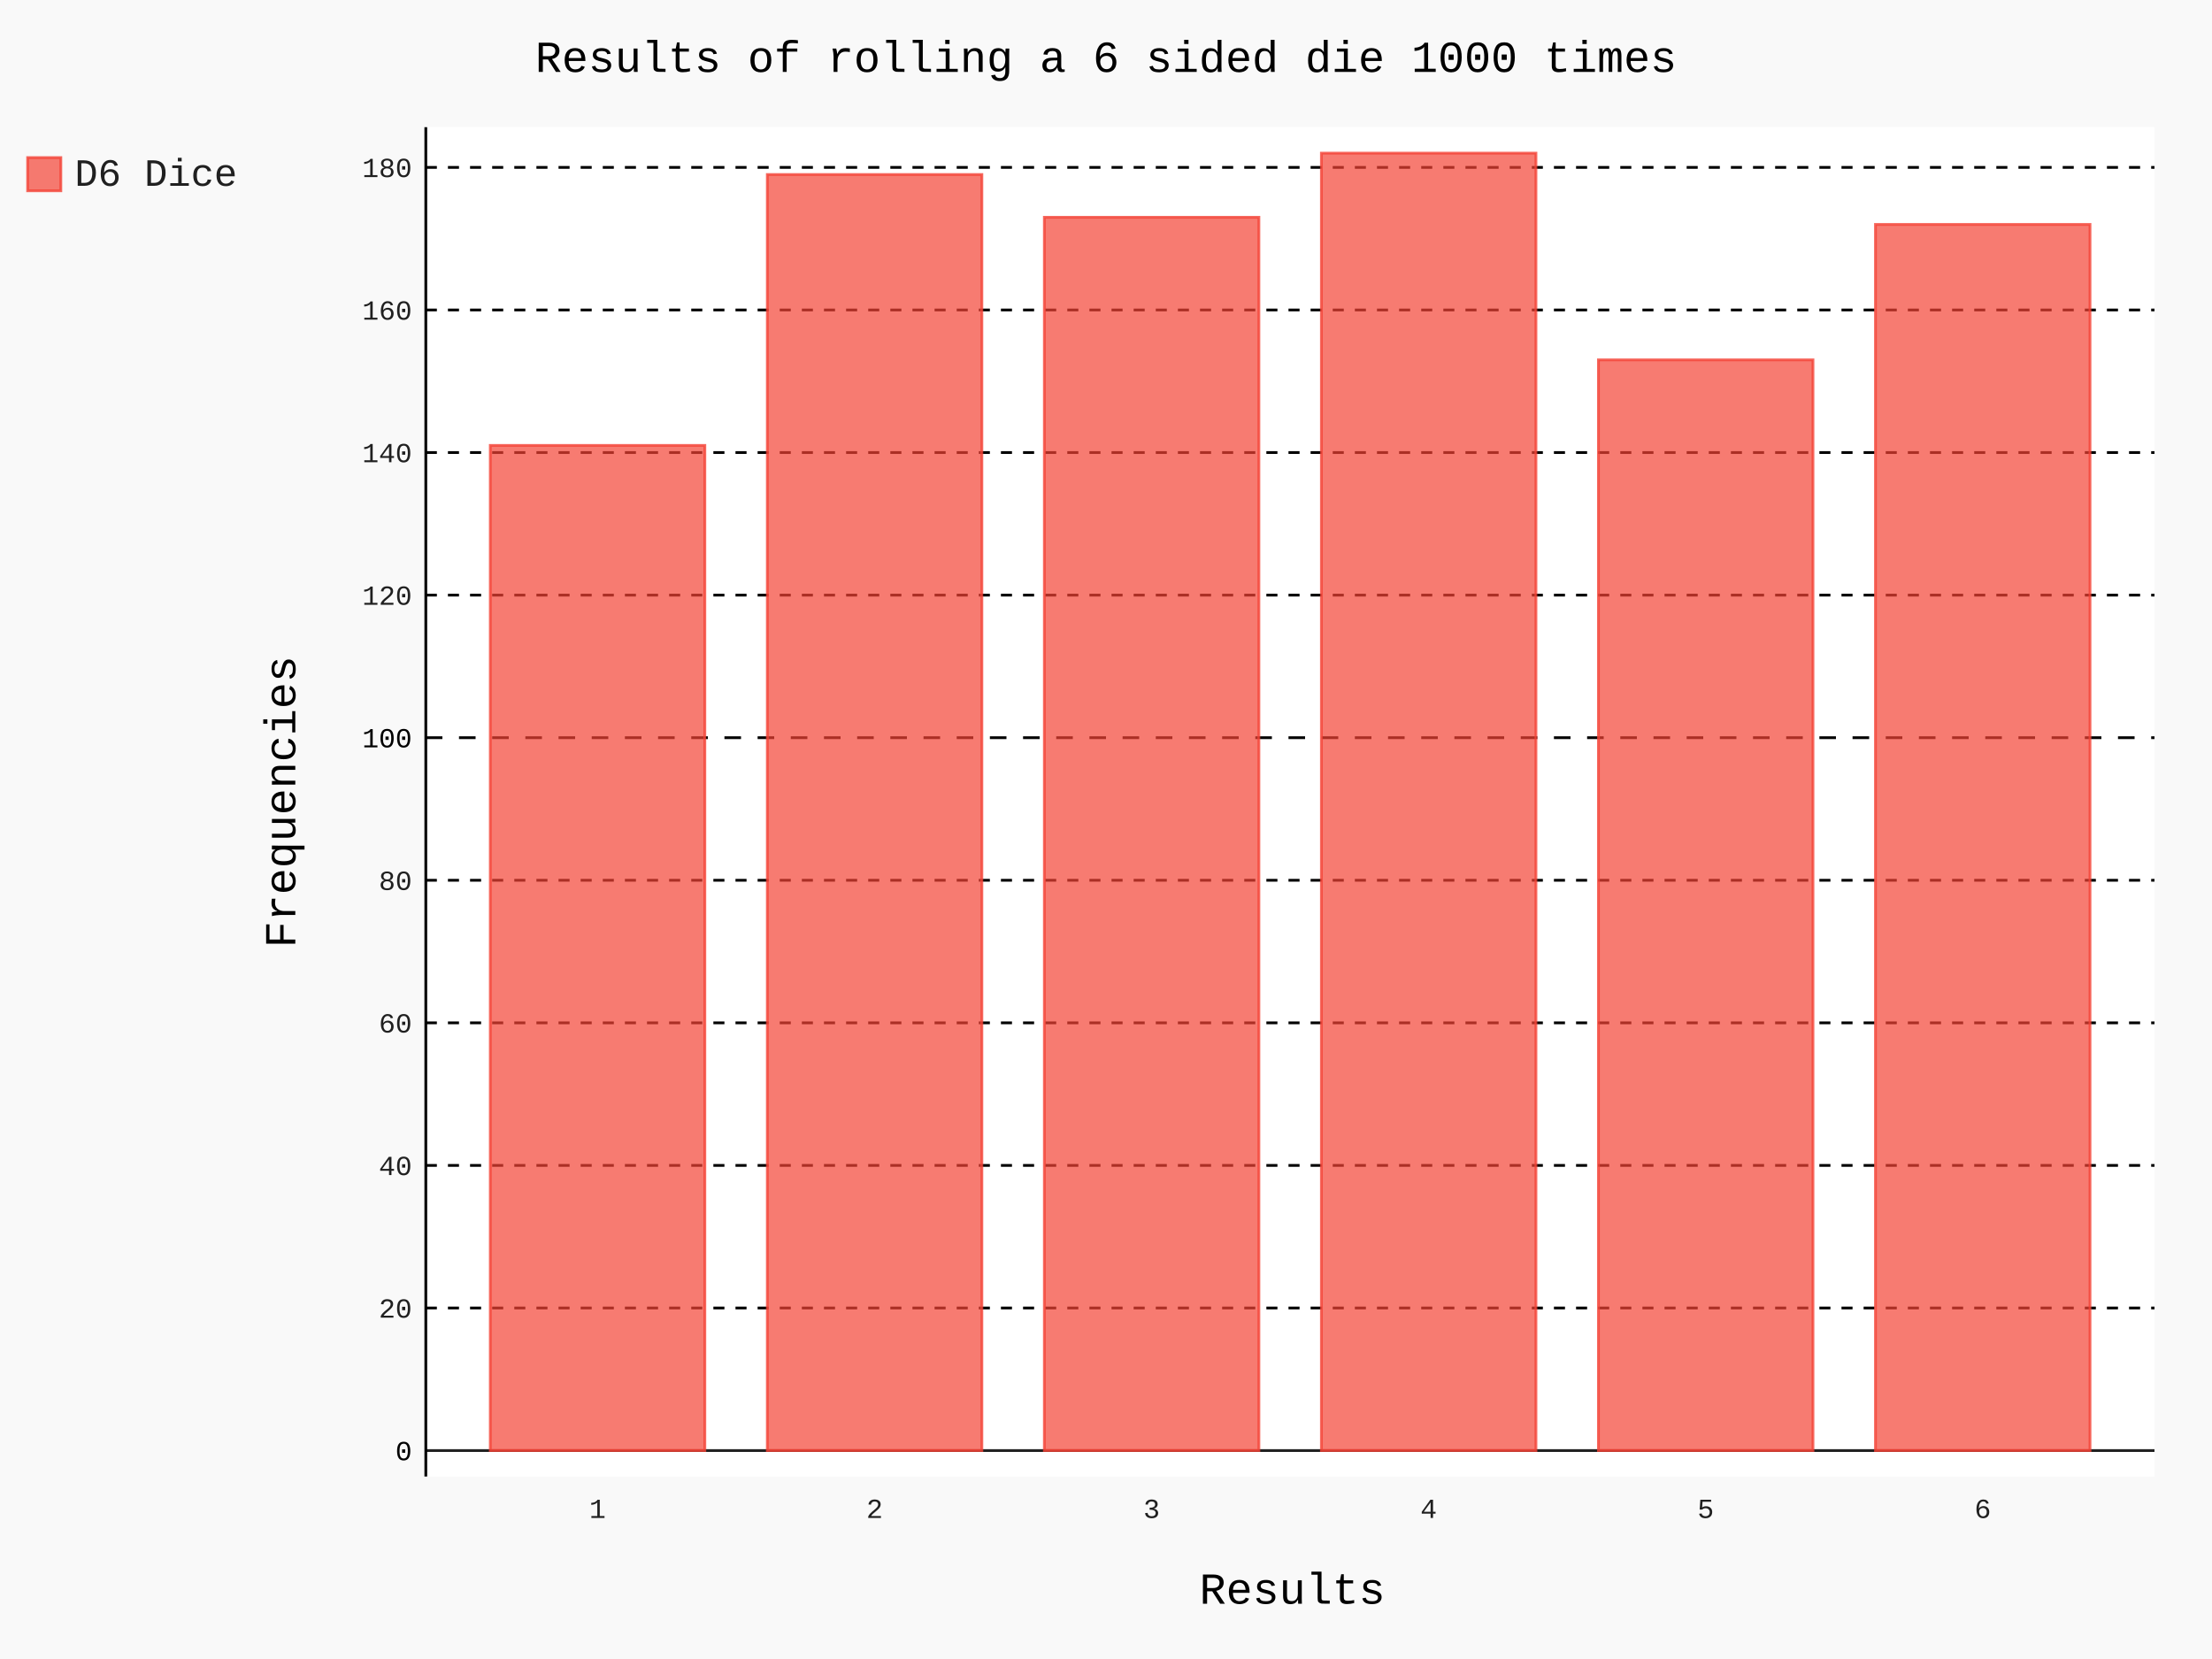
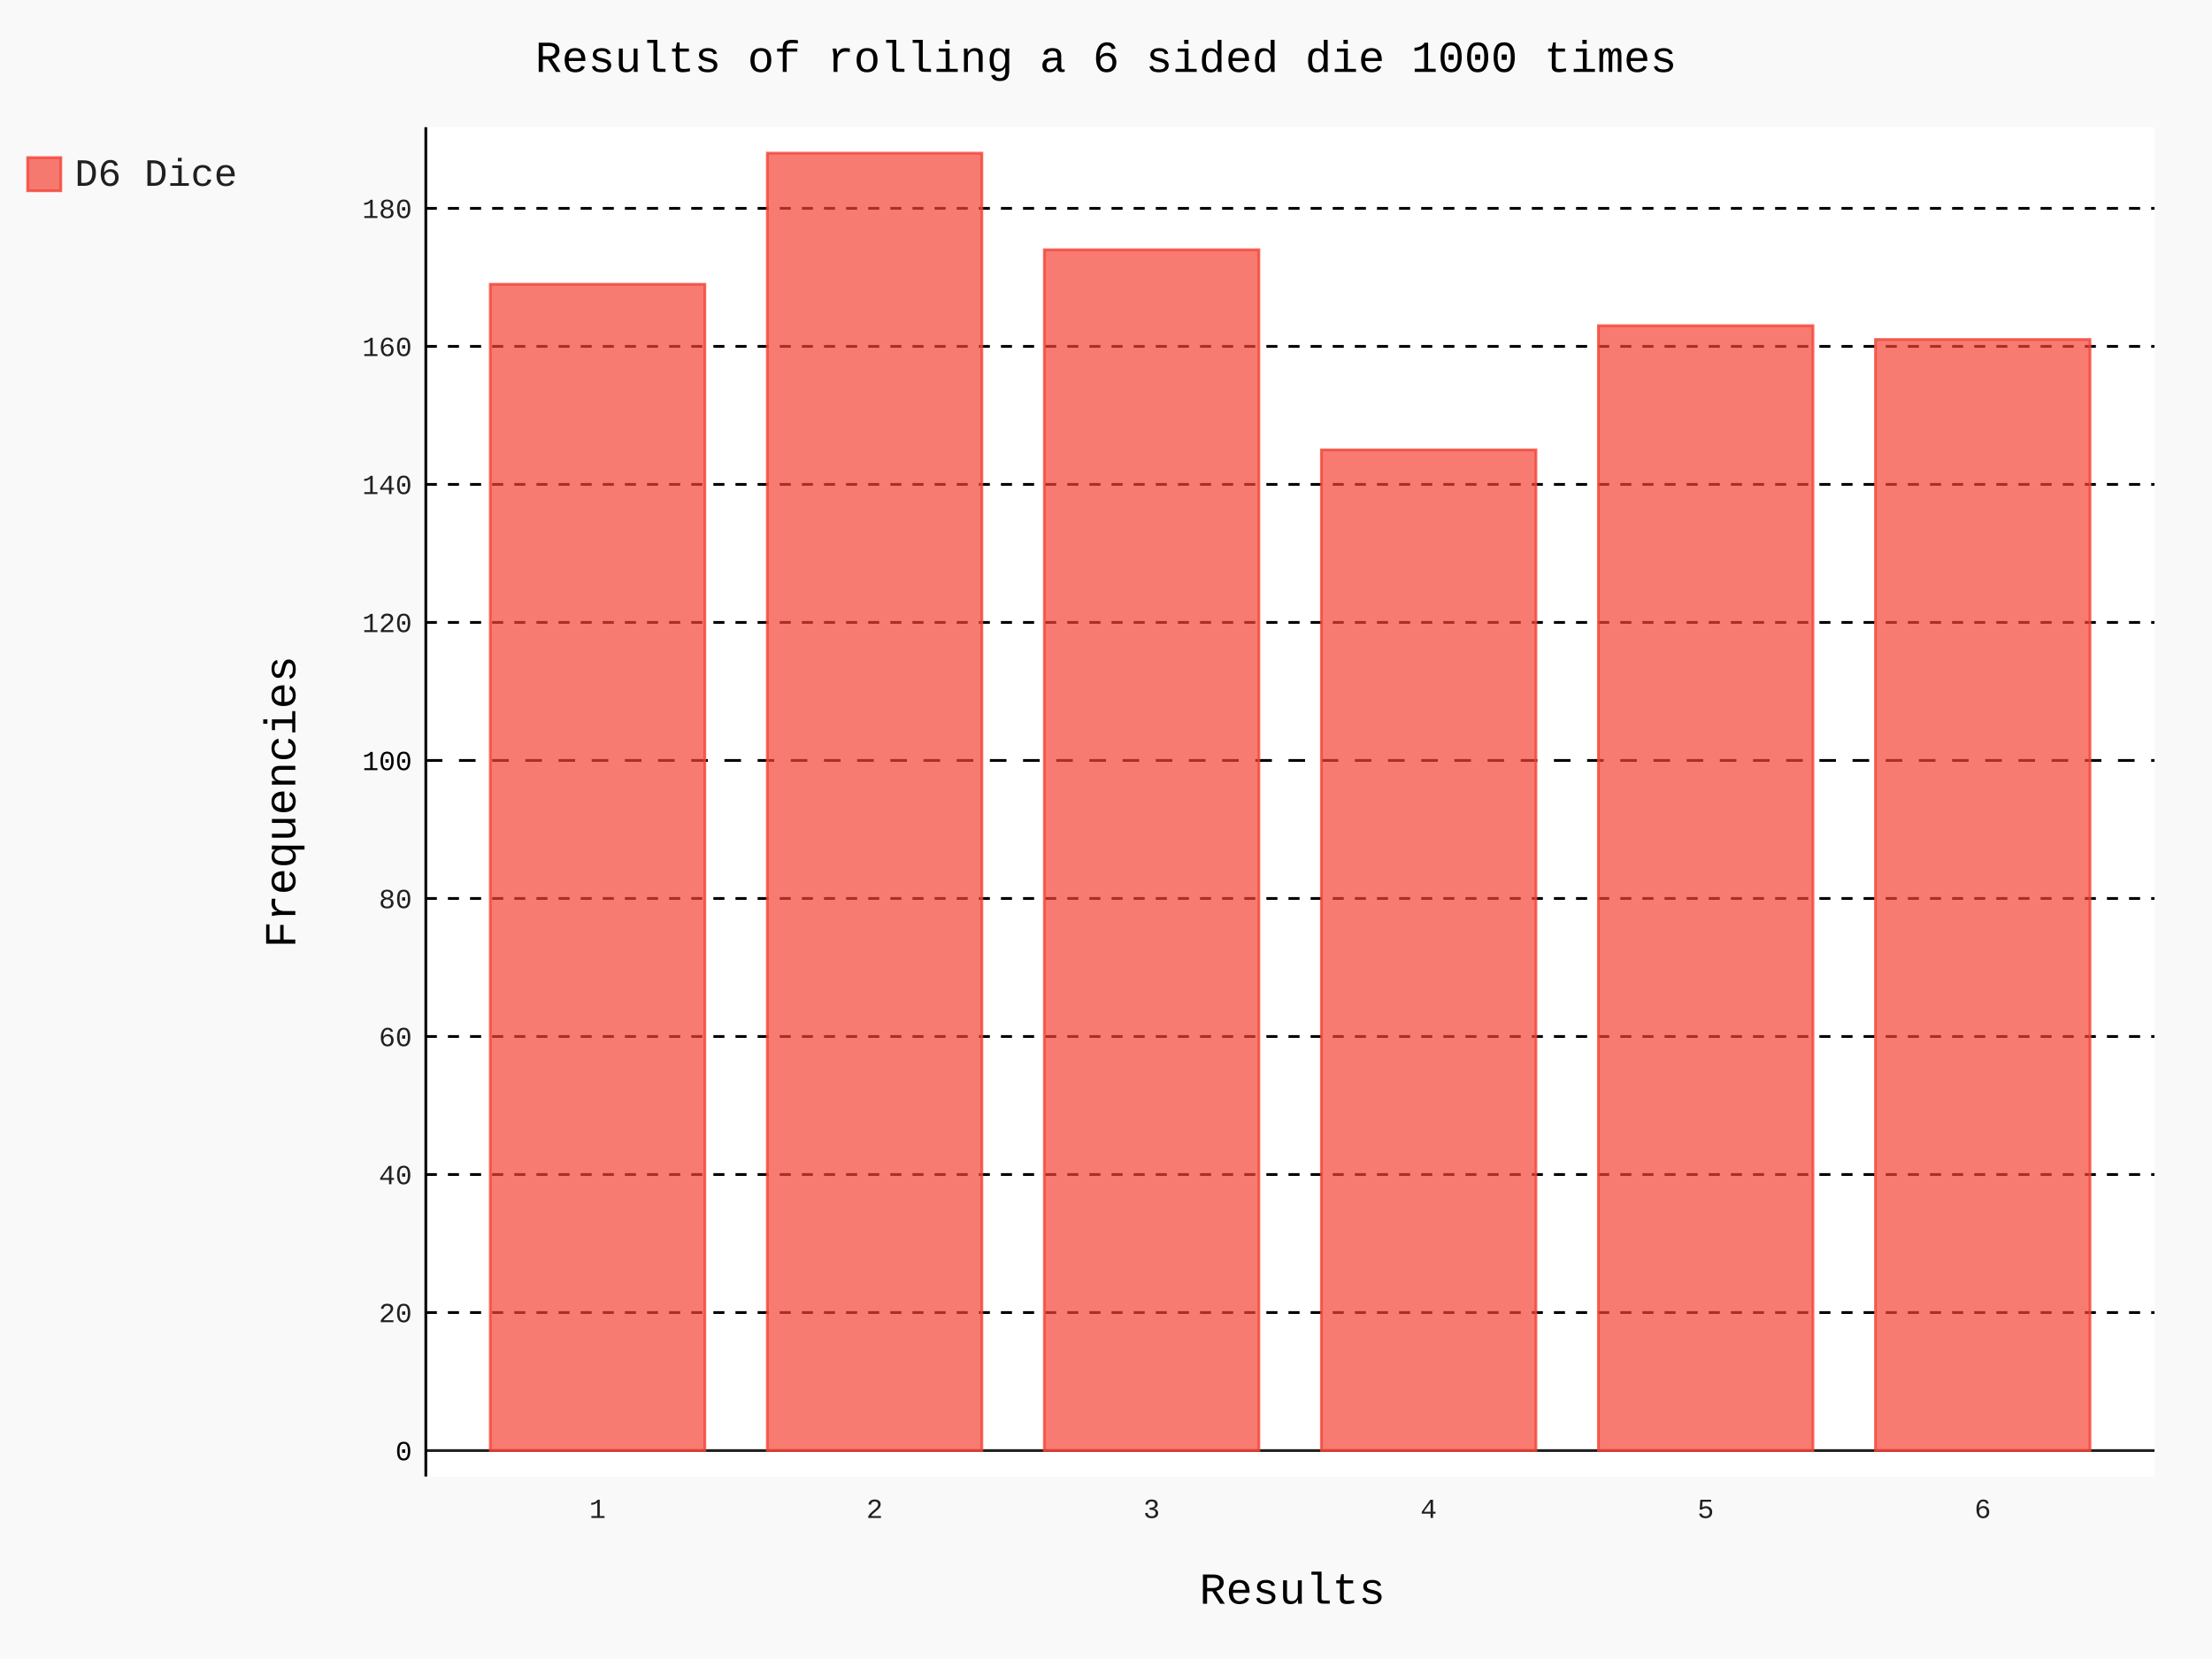
- <svg xmlns="http://www.w3.org/2000/svg" id="chart-04e686a5-2fc9-4f44-aee0-51419f0a6702" class="pygal-chart" viewBox="0 0 800 600">
+ <svg xmlns="http://www.w3.org/2000/svg" id="chart-a74de6fb-218d-4949-a597-86663a3f52ae" class="pygal-chart" viewBox="0 0 800 600">
  <defs>
-     <style type="text/css">#chart-04e686a5-2fc9-4f44-aee0-51419f0a6702{-webkit-user-select:none;-webkit-font-smoothing:antialiased;font-family:Consolas,"Liberation Mono",Menlo,Courier,monospace}#chart-04e686a5-2fc9-4f44-aee0-51419f0a6702 .title{font-family:Consolas,"Liberation Mono",Menlo,Courier,monospace;font-size:16px}#chart-04e686a5-2fc9-4f44-aee0-51419f0a6702 .legends .legend text{font-family:Consolas,"Liberation Mono",Menlo,Courier,monospace;font-size:14px}#chart-04e686a5-2fc9-4f44-aee0-51419f0a6702 .axis text{font-family:Consolas,"Liberation Mono",Menlo,Courier,monospace;font-size:10px}#chart-04e686a5-2fc9-4f44-aee0-51419f0a6702 .axis text.major{font-family:Consolas,"Liberation Mono",Menlo,Courier,monospace;font-size:10px}#chart-04e686a5-2fc9-4f44-aee0-51419f0a6702 .text-overlay text.value{font-family:Consolas,"Liberation Mono",Menlo,Courier,monospace;font-size:16px}#chart-04e686a5-2fc9-4f44-aee0-51419f0a6702 .text-overlay text.label{font-family:Consolas,"Liberation Mono",Menlo,Courier,monospace;font-size:10px}#chart-04e686a5-2fc9-4f44-aee0-51419f0a6702 .tooltip{font-family:Consolas,"Liberation Mono",Menlo,Courier,monospace;font-size:14px}#chart-04e686a5-2fc9-4f44-aee0-51419f0a6702 text.no_data{font-family:Consolas,"Liberation Mono",Menlo,Courier,monospace;font-size:64px}
- #chart-04e686a5-2fc9-4f44-aee0-51419f0a6702{background-color:rgba(249,249,249,1)}#chart-04e686a5-2fc9-4f44-aee0-51419f0a6702 path,#chart-04e686a5-2fc9-4f44-aee0-51419f0a6702 line,#chart-04e686a5-2fc9-4f44-aee0-51419f0a6702 rect,#chart-04e686a5-2fc9-4f44-aee0-51419f0a6702 circle{-webkit-transition:150ms;-moz-transition:150ms;transition:150ms}#chart-04e686a5-2fc9-4f44-aee0-51419f0a6702 .graph &gt; .background{fill:rgba(249,249,249,1)}#chart-04e686a5-2fc9-4f44-aee0-51419f0a6702 .plot &gt; .background{fill:rgba(255,255,255,1)}#chart-04e686a5-2fc9-4f44-aee0-51419f0a6702 .graph{fill:rgba(0,0,0,.87)}#chart-04e686a5-2fc9-4f44-aee0-51419f0a6702 text.no_data{fill:rgba(0,0,0,1)}#chart-04e686a5-2fc9-4f44-aee0-51419f0a6702 .title{fill:rgba(0,0,0,1)}#chart-04e686a5-2fc9-4f44-aee0-51419f0a6702 .legends .legend text{fill:rgba(0,0,0,.87)}#chart-04e686a5-2fc9-4f44-aee0-51419f0a6702 .legends .legend:hover text{fill:rgba(0,0,0,1)}#chart-04e686a5-2fc9-4f44-aee0-51419f0a6702 .axis .line{stroke:rgba(0,0,0,1)}#chart-04e686a5-2fc9-4f44-aee0-51419f0a6702 .axis .guide.line{stroke:rgba(0,0,0,.54)}#chart-04e686a5-2fc9-4f44-aee0-51419f0a6702 .axis .major.line{stroke:rgba(0,0,0,.87)}#chart-04e686a5-2fc9-4f44-aee0-51419f0a6702 .axis text.major{fill:rgba(0,0,0,1)}#chart-04e686a5-2fc9-4f44-aee0-51419f0a6702 .axis.y .guides:hover .guide.line,#chart-04e686a5-2fc9-4f44-aee0-51419f0a6702 .line-graph .axis.x .guides:hover .guide.line,#chart-04e686a5-2fc9-4f44-aee0-51419f0a6702 .stackedline-graph .axis.x .guides:hover .guide.line,#chart-04e686a5-2fc9-4f44-aee0-51419f0a6702 .xy-graph .axis.x .guides:hover .guide.line{stroke:rgba(0,0,0,1)}#chart-04e686a5-2fc9-4f44-aee0-51419f0a6702 .axis .guides:hover text{fill:rgba(0,0,0,1)}#chart-04e686a5-2fc9-4f44-aee0-51419f0a6702 .reactive{fill-opacity:.7;stroke-opacity:.8;stroke-width:1}#chart-04e686a5-2fc9-4f44-aee0-51419f0a6702 .ci{stroke:rgba(0,0,0,.87)}#chart-04e686a5-2fc9-4f44-aee0-51419f0a6702 .reactive.active,#chart-04e686a5-2fc9-4f44-aee0-51419f0a6702 .active .reactive{fill-opacity:.8;stroke-opacity:.9;stroke-width:4}#chart-04e686a5-2fc9-4f44-aee0-51419f0a6702 .ci .reactive.active{stroke-width:1.5}#chart-04e686a5-2fc9-4f44-aee0-51419f0a6702 .series text{fill:rgba(0,0,0,1)}#chart-04e686a5-2fc9-4f44-aee0-51419f0a6702 .tooltip rect{fill:rgba(255,255,255,1);stroke:rgba(0,0,0,1);-webkit-transition:opacity 150ms;-moz-transition:opacity 150ms;transition:opacity 150ms}#chart-04e686a5-2fc9-4f44-aee0-51419f0a6702 .tooltip .label{fill:rgba(0,0,0,.87)}#chart-04e686a5-2fc9-4f44-aee0-51419f0a6702 .tooltip .label{fill:rgba(0,0,0,.87)}#chart-04e686a5-2fc9-4f44-aee0-51419f0a6702 .tooltip .legend{font-size:.8em;fill:rgba(0,0,0,.54)}#chart-04e686a5-2fc9-4f44-aee0-51419f0a6702 .tooltip .x_label{font-size:.6em;fill:rgba(0,0,0,1)}#chart-04e686a5-2fc9-4f44-aee0-51419f0a6702 .tooltip .xlink{font-size:.5em;text-decoration:underline}#chart-04e686a5-2fc9-4f44-aee0-51419f0a6702 .tooltip .value{font-size:1.5em}#chart-04e686a5-2fc9-4f44-aee0-51419f0a6702 .bound{font-size:.5em}#chart-04e686a5-2fc9-4f44-aee0-51419f0a6702 .max-value{font-size:.75em;fill:rgba(0,0,0,.54)}#chart-04e686a5-2fc9-4f44-aee0-51419f0a6702 .map-element{fill:rgba(255,255,255,1);stroke:rgba(0,0,0,.54) !important}#chart-04e686a5-2fc9-4f44-aee0-51419f0a6702 .map-element .reactive{fill-opacity:inherit;stroke-opacity:inherit}#chart-04e686a5-2fc9-4f44-aee0-51419f0a6702 .color-0,#chart-04e686a5-2fc9-4f44-aee0-51419f0a6702 .color-0 a:visited{stroke:#F44336;fill:#F44336}#chart-04e686a5-2fc9-4f44-aee0-51419f0a6702 .text-overlay .color-0 text{fill:black}
- #chart-04e686a5-2fc9-4f44-aee0-51419f0a6702 text.no_data{text-anchor:middle}#chart-04e686a5-2fc9-4f44-aee0-51419f0a6702 .guide.line{fill:none}#chart-04e686a5-2fc9-4f44-aee0-51419f0a6702 .centered{text-anchor:middle}#chart-04e686a5-2fc9-4f44-aee0-51419f0a6702 .title{text-anchor:middle}#chart-04e686a5-2fc9-4f44-aee0-51419f0a6702 .legends .legend text{fill-opacity:1}#chart-04e686a5-2fc9-4f44-aee0-51419f0a6702 .axis.x text{text-anchor:middle}#chart-04e686a5-2fc9-4f44-aee0-51419f0a6702 .axis.x:not(.web) text[transform]{text-anchor:start}#chart-04e686a5-2fc9-4f44-aee0-51419f0a6702 .axis.x:not(.web) text[transform].backwards{text-anchor:end}#chart-04e686a5-2fc9-4f44-aee0-51419f0a6702 .axis.y text{text-anchor:end}#chart-04e686a5-2fc9-4f44-aee0-51419f0a6702 .axis.y text[transform].backwards{text-anchor:start}#chart-04e686a5-2fc9-4f44-aee0-51419f0a6702 .axis.y2 text{text-anchor:start}#chart-04e686a5-2fc9-4f44-aee0-51419f0a6702 .axis.y2 text[transform].backwards{text-anchor:end}#chart-04e686a5-2fc9-4f44-aee0-51419f0a6702 .axis .guide.line{stroke-dasharray:4,4;stroke:black}#chart-04e686a5-2fc9-4f44-aee0-51419f0a6702 .axis .major.guide.line{stroke-dasharray:6,6;stroke:black}#chart-04e686a5-2fc9-4f44-aee0-51419f0a6702 .horizontal .axis.y .guide.line,#chart-04e686a5-2fc9-4f44-aee0-51419f0a6702 .horizontal .axis.y2 .guide.line,#chart-04e686a5-2fc9-4f44-aee0-51419f0a6702 .vertical .axis.x .guide.line{opacity:0}#chart-04e686a5-2fc9-4f44-aee0-51419f0a6702 .horizontal .axis.always_show .guide.line,#chart-04e686a5-2fc9-4f44-aee0-51419f0a6702 .vertical .axis.always_show .guide.line{opacity:1 !important}#chart-04e686a5-2fc9-4f44-aee0-51419f0a6702 .axis.y .guides:hover .guide.line,#chart-04e686a5-2fc9-4f44-aee0-51419f0a6702 .axis.y2 .guides:hover .guide.line,#chart-04e686a5-2fc9-4f44-aee0-51419f0a6702 .axis.x .guides:hover .guide.line{opacity:1}#chart-04e686a5-2fc9-4f44-aee0-51419f0a6702 .axis .guides:hover text{opacity:1}#chart-04e686a5-2fc9-4f44-aee0-51419f0a6702 .nofill{fill:none}#chart-04e686a5-2fc9-4f44-aee0-51419f0a6702 .subtle-fill{fill-opacity:.2}#chart-04e686a5-2fc9-4f44-aee0-51419f0a6702 .dot{stroke-width:1px;fill-opacity:1;stroke-opacity:1}#chart-04e686a5-2fc9-4f44-aee0-51419f0a6702 .dot.active{stroke-width:5px}#chart-04e686a5-2fc9-4f44-aee0-51419f0a6702 .dot.negative{fill:transparent}#chart-04e686a5-2fc9-4f44-aee0-51419f0a6702 text,#chart-04e686a5-2fc9-4f44-aee0-51419f0a6702 tspan{stroke:none !important}#chart-04e686a5-2fc9-4f44-aee0-51419f0a6702 .series text.active{opacity:1}#chart-04e686a5-2fc9-4f44-aee0-51419f0a6702 .tooltip rect{fill-opacity:.95;stroke-width:.5}#chart-04e686a5-2fc9-4f44-aee0-51419f0a6702 .tooltip text{fill-opacity:1}#chart-04e686a5-2fc9-4f44-aee0-51419f0a6702 .showable{visibility:hidden}#chart-04e686a5-2fc9-4f44-aee0-51419f0a6702 .showable.shown{visibility:visible}#chart-04e686a5-2fc9-4f44-aee0-51419f0a6702 .gauge-background{fill:rgba(229,229,229,1);stroke:none}#chart-04e686a5-2fc9-4f44-aee0-51419f0a6702 .bg-lines{stroke:rgba(249,249,249,1);stroke-width:2px}</style>
+     <style type="text/css">#chart-a74de6fb-218d-4949-a597-86663a3f52ae{-webkit-user-select:none;-webkit-font-smoothing:antialiased;font-family:Consolas,"Liberation Mono",Menlo,Courier,monospace}#chart-a74de6fb-218d-4949-a597-86663a3f52ae .title{font-family:Consolas,"Liberation Mono",Menlo,Courier,monospace;font-size:16px}#chart-a74de6fb-218d-4949-a597-86663a3f52ae .legends .legend text{font-family:Consolas,"Liberation Mono",Menlo,Courier,monospace;font-size:14px}#chart-a74de6fb-218d-4949-a597-86663a3f52ae .axis text{font-family:Consolas,"Liberation Mono",Menlo,Courier,monospace;font-size:10px}#chart-a74de6fb-218d-4949-a597-86663a3f52ae .axis text.major{font-family:Consolas,"Liberation Mono",Menlo,Courier,monospace;font-size:10px}#chart-a74de6fb-218d-4949-a597-86663a3f52ae .text-overlay text.value{font-family:Consolas,"Liberation Mono",Menlo,Courier,monospace;font-size:16px}#chart-a74de6fb-218d-4949-a597-86663a3f52ae .text-overlay text.label{font-family:Consolas,"Liberation Mono",Menlo,Courier,monospace;font-size:10px}#chart-a74de6fb-218d-4949-a597-86663a3f52ae .tooltip{font-family:Consolas,"Liberation Mono",Menlo,Courier,monospace;font-size:14px}#chart-a74de6fb-218d-4949-a597-86663a3f52ae text.no_data{font-family:Consolas,"Liberation Mono",Menlo,Courier,monospace;font-size:64px}
+ #chart-a74de6fb-218d-4949-a597-86663a3f52ae{background-color:rgba(249,249,249,1)}#chart-a74de6fb-218d-4949-a597-86663a3f52ae path,#chart-a74de6fb-218d-4949-a597-86663a3f52ae line,#chart-a74de6fb-218d-4949-a597-86663a3f52ae rect,#chart-a74de6fb-218d-4949-a597-86663a3f52ae circle{-webkit-transition:150ms;-moz-transition:150ms;transition:150ms}#chart-a74de6fb-218d-4949-a597-86663a3f52ae .graph &gt; .background{fill:rgba(249,249,249,1)}#chart-a74de6fb-218d-4949-a597-86663a3f52ae .plot &gt; .background{fill:rgba(255,255,255,1)}#chart-a74de6fb-218d-4949-a597-86663a3f52ae .graph{fill:rgba(0,0,0,.87)}#chart-a74de6fb-218d-4949-a597-86663a3f52ae text.no_data{fill:rgba(0,0,0,1)}#chart-a74de6fb-218d-4949-a597-86663a3f52ae .title{fill:rgba(0,0,0,1)}#chart-a74de6fb-218d-4949-a597-86663a3f52ae .legends .legend text{fill:rgba(0,0,0,.87)}#chart-a74de6fb-218d-4949-a597-86663a3f52ae .legends .legend:hover text{fill:rgba(0,0,0,1)}#chart-a74de6fb-218d-4949-a597-86663a3f52ae .axis .line{stroke:rgba(0,0,0,1)}#chart-a74de6fb-218d-4949-a597-86663a3f52ae .axis .guide.line{stroke:rgba(0,0,0,.54)}#chart-a74de6fb-218d-4949-a597-86663a3f52ae .axis .major.line{stroke:rgba(0,0,0,.87)}#chart-a74de6fb-218d-4949-a597-86663a3f52ae .axis text.major{fill:rgba(0,0,0,1)}#chart-a74de6fb-218d-4949-a597-86663a3f52ae .axis.y .guides:hover .guide.line,#chart-a74de6fb-218d-4949-a597-86663a3f52ae .line-graph .axis.x .guides:hover .guide.line,#chart-a74de6fb-218d-4949-a597-86663a3f52ae .stackedline-graph .axis.x .guides:hover .guide.line,#chart-a74de6fb-218d-4949-a597-86663a3f52ae .xy-graph .axis.x .guides:hover .guide.line{stroke:rgba(0,0,0,1)}#chart-a74de6fb-218d-4949-a597-86663a3f52ae .axis .guides:hover text{fill:rgba(0,0,0,1)}#chart-a74de6fb-218d-4949-a597-86663a3f52ae .reactive{fill-opacity:.7;stroke-opacity:.8;stroke-width:1}#chart-a74de6fb-218d-4949-a597-86663a3f52ae .ci{stroke:rgba(0,0,0,.87)}#chart-a74de6fb-218d-4949-a597-86663a3f52ae .reactive.active,#chart-a74de6fb-218d-4949-a597-86663a3f52ae .active .reactive{fill-opacity:.8;stroke-opacity:.9;stroke-width:4}#chart-a74de6fb-218d-4949-a597-86663a3f52ae .ci .reactive.active{stroke-width:1.5}#chart-a74de6fb-218d-4949-a597-86663a3f52ae .series text{fill:rgba(0,0,0,1)}#chart-a74de6fb-218d-4949-a597-86663a3f52ae .tooltip rect{fill:rgba(255,255,255,1);stroke:rgba(0,0,0,1);-webkit-transition:opacity 150ms;-moz-transition:opacity 150ms;transition:opacity 150ms}#chart-a74de6fb-218d-4949-a597-86663a3f52ae .tooltip .label{fill:rgba(0,0,0,.87)}#chart-a74de6fb-218d-4949-a597-86663a3f52ae .tooltip .label{fill:rgba(0,0,0,.87)}#chart-a74de6fb-218d-4949-a597-86663a3f52ae .tooltip .legend{font-size:.8em;fill:rgba(0,0,0,.54)}#chart-a74de6fb-218d-4949-a597-86663a3f52ae .tooltip .x_label{font-size:.6em;fill:rgba(0,0,0,1)}#chart-a74de6fb-218d-4949-a597-86663a3f52ae .tooltip .xlink{font-size:.5em;text-decoration:underline}#chart-a74de6fb-218d-4949-a597-86663a3f52ae .tooltip .value{font-size:1.5em}#chart-a74de6fb-218d-4949-a597-86663a3f52ae .bound{font-size:.5em}#chart-a74de6fb-218d-4949-a597-86663a3f52ae .max-value{font-size:.75em;fill:rgba(0,0,0,.54)}#chart-a74de6fb-218d-4949-a597-86663a3f52ae .map-element{fill:rgba(255,255,255,1);stroke:rgba(0,0,0,.54) !important}#chart-a74de6fb-218d-4949-a597-86663a3f52ae .map-element .reactive{fill-opacity:inherit;stroke-opacity:inherit}#chart-a74de6fb-218d-4949-a597-86663a3f52ae .color-0,#chart-a74de6fb-218d-4949-a597-86663a3f52ae .color-0 a:visited{stroke:#F44336;fill:#F44336}#chart-a74de6fb-218d-4949-a597-86663a3f52ae .text-overlay .color-0 text{fill:black}
+ #chart-a74de6fb-218d-4949-a597-86663a3f52ae text.no_data{text-anchor:middle}#chart-a74de6fb-218d-4949-a597-86663a3f52ae .guide.line{fill:none}#chart-a74de6fb-218d-4949-a597-86663a3f52ae .centered{text-anchor:middle}#chart-a74de6fb-218d-4949-a597-86663a3f52ae .title{text-anchor:middle}#chart-a74de6fb-218d-4949-a597-86663a3f52ae .legends .legend text{fill-opacity:1}#chart-a74de6fb-218d-4949-a597-86663a3f52ae .axis.x text{text-anchor:middle}#chart-a74de6fb-218d-4949-a597-86663a3f52ae .axis.x:not(.web) text[transform]{text-anchor:start}#chart-a74de6fb-218d-4949-a597-86663a3f52ae .axis.x:not(.web) text[transform].backwards{text-anchor:end}#chart-a74de6fb-218d-4949-a597-86663a3f52ae .axis.y text{text-anchor:end}#chart-a74de6fb-218d-4949-a597-86663a3f52ae .axis.y text[transform].backwards{text-anchor:start}#chart-a74de6fb-218d-4949-a597-86663a3f52ae .axis.y2 text{text-anchor:start}#chart-a74de6fb-218d-4949-a597-86663a3f52ae .axis.y2 text[transform].backwards{text-anchor:end}#chart-a74de6fb-218d-4949-a597-86663a3f52ae .axis .guide.line{stroke-dasharray:4,4;stroke:black}#chart-a74de6fb-218d-4949-a597-86663a3f52ae .axis .major.guide.line{stroke-dasharray:6,6;stroke:black}#chart-a74de6fb-218d-4949-a597-86663a3f52ae .horizontal .axis.y .guide.line,#chart-a74de6fb-218d-4949-a597-86663a3f52ae .horizontal .axis.y2 .guide.line,#chart-a74de6fb-218d-4949-a597-86663a3f52ae .vertical .axis.x .guide.line{opacity:0}#chart-a74de6fb-218d-4949-a597-86663a3f52ae .horizontal .axis.always_show .guide.line,#chart-a74de6fb-218d-4949-a597-86663a3f52ae .vertical .axis.always_show .guide.line{opacity:1 !important}#chart-a74de6fb-218d-4949-a597-86663a3f52ae .axis.y .guides:hover .guide.line,#chart-a74de6fb-218d-4949-a597-86663a3f52ae .axis.y2 .guides:hover .guide.line,#chart-a74de6fb-218d-4949-a597-86663a3f52ae .axis.x .guides:hover .guide.line{opacity:1}#chart-a74de6fb-218d-4949-a597-86663a3f52ae .axis .guides:hover text{opacity:1}#chart-a74de6fb-218d-4949-a597-86663a3f52ae .nofill{fill:none}#chart-a74de6fb-218d-4949-a597-86663a3f52ae .subtle-fill{fill-opacity:.2}#chart-a74de6fb-218d-4949-a597-86663a3f52ae .dot{stroke-width:1px;fill-opacity:1;stroke-opacity:1}#chart-a74de6fb-218d-4949-a597-86663a3f52ae .dot.active{stroke-width:5px}#chart-a74de6fb-218d-4949-a597-86663a3f52ae .dot.negative{fill:transparent}#chart-a74de6fb-218d-4949-a597-86663a3f52ae text,#chart-a74de6fb-218d-4949-a597-86663a3f52ae tspan{stroke:none !important}#chart-a74de6fb-218d-4949-a597-86663a3f52ae .series text.active{opacity:1}#chart-a74de6fb-218d-4949-a597-86663a3f52ae .tooltip rect{fill-opacity:.95;stroke-width:.5}#chart-a74de6fb-218d-4949-a597-86663a3f52ae .tooltip text{fill-opacity:1}#chart-a74de6fb-218d-4949-a597-86663a3f52ae .showable{visibility:hidden}#chart-a74de6fb-218d-4949-a597-86663a3f52ae .showable.shown{visibility:visible}#chart-a74de6fb-218d-4949-a597-86663a3f52ae .gauge-background{fill:rgba(229,229,229,1);stroke:none}#chart-a74de6fb-218d-4949-a597-86663a3f52ae .bg-lines{stroke:rgba(249,249,249,1);stroke-width:2px}</style>
  </defs>
  <g class="graph bar-graph vertical">
    <rect x="0" y="0" width="800" height="600" class="background" />
    <g transform="translate(154, 46)" class="plot">
      <rect x="0" y="0" width="625.2" height="488" class="background" />
      <g class="axis y always_show">
        <g class="guides">
          <path d="M0 478.615 h625.2" class="axis major line" />
          <text x="-5" y="482.115" class="major">0</text>
        </g>
        <g class="guides">
-           <path d="M0 427.052 h625.2" class="guide line" />
-           <text x="-5" y="430.552" class="">20</text>
+           <path d="M0 428.697 h625.2" class="guide line" />
+           <text x="-5" y="432.197" class="">20</text>
        </g>
        <g class="guides">
-           <path d="M0 375.488 h625.2" class="guide line" />
-           <text x="-5" y="378.988" class="">40</text>
+           <path d="M0 378.779 h625.2" class="guide line" />
+           <text x="-5" y="382.279" class="">40</text>
        </g>
        <g class="guides">
-           <path d="M0 323.924 h625.2" class="guide line" />
-           <text x="-5" y="327.424" class="">60</text>
+           <path d="M0 328.861 h625.2" class="guide line" />
+           <text x="-5" y="332.361" class="">60</text>
        </g>
        <g class="guides">
-           <path d="M0 272.36 h625.2" class="guide line" />
-           <text x="-5" y="275.86" class="">80</text>
+           <path d="M0 278.943 h625.2" class="guide line" />
+           <text x="-5" y="282.443" class="">80</text>
        </g>
        <g class="guides">
-           <path d="M0 220.796 h625.2" class="major guide line" />
-           <text x="-5" y="224.296" class="major">100</text>
+           <path d="M0 229.025 h625.2" class="major guide line" />
+           <text x="-5" y="232.525" class="major">100</text>
        </g>
        <g class="guides">
-           <path d="M0 169.232 h625.2" class="guide line" />
-           <text x="-5" y="172.732" class="">120</text>
+           <path d="M0 179.106 h625.2" class="guide line" />
+           <text x="-5" y="182.606" class="">120</text>
        </g>
        <g class="guides">
-           <path d="M0 117.669 h625.2" class="guide line" />
-           <text x="-5" y="121.169" class="">140</text>
+           <path d="M0 129.188 h625.2" class="guide line" />
+           <text x="-5" y="132.688" class="">140</text>
        </g>
        <g class="guides">
-           <path d="M0 66.105 h625.2" class="guide line" />
-           <text x="-5" y="69.605" class="">160</text>
+           <path d="M0 79.27 h625.2" class="guide line" />
+           <text x="-5" y="82.77" class="">160</text>
        </g>
        <g class="guides">
-           <path d="M0 14.541 h625.2" class="guide line" />
-           <text x="-5" y="18.041" class="">180</text>
+           <path d="M0 29.352 h625.2" class="guide line" />
+           <text x="-5" y="32.852" class="">180</text>
        </g>
      </g>
      <g class="axis x">
        <path d="M0 0 v488" class="line" />
        <g class="guides">
          <path d="M62.119 0 v488" class="guide line" />
          <text x="62.119" y="503.0" class="">1</text>
        </g>
        <g class="guides">
          <path d="M162.312 0 v488" class="guide line" />
          <text x="162.312" y="503.0" class="">2</text>
        </g>
        <g class="guides">
          <path d="M262.504 0 v488" class="guide line" />
          <text x="262.504" y="503.0" class="">3</text>
        </g>
        <g class="guides">
          <path d="M362.696 0 v488" class="guide line" />
          <text x="362.696" y="503.0" class="">4</text>
        </g>
        <g class="guides">
          <path d="M462.888 0 v488" class="guide line" />
          <text x="462.888" y="503.0" class="">5</text>
        </g>
        <g class="guides">
          <path d="M563.081 0 v488" class="guide line" />
          <text x="563.081" y="503.0" class="">6</text>
        </g>
      </g>
      <g class="series serie-0 color-0">
        <g class="bars">
          <g class="bar">
-             <rect x="23.325" y="115.09" rx="0" ry="0" width="77.589" height="363.525" class="rect reactive tooltip-trigger" />
+             <rect x="23.325" y="56.807" rx="0" ry="0" width="77.589" height="421.809" class="rect reactive tooltip-trigger" />
          </g>
          <g class="bar">
-             <rect x="123.517" y="17.119" rx="0" ry="0" width="77.589" height="461.496" class="rect reactive tooltip-trigger" />
+             <rect x="123.517" y="9.385" rx="0" ry="0" width="77.589" height="469.231" class="rect reactive tooltip-trigger" />
          </g>
          <g class="bar">
-             <rect x="223.709" y="32.588" rx="0" ry="0" width="77.589" height="446.027" class="rect reactive tooltip-trigger" />
+             <rect x="223.709" y="44.327" rx="0" ry="0" width="77.589" height="434.288" class="rect reactive tooltip-trigger" />
          </g>
          <g class="bar">
-             <rect x="323.902" y="9.385" rx="0" ry="0" width="77.589" height="469.231" class="rect reactive tooltip-trigger" />
+             <rect x="323.902" y="116.709" rx="0" ry="0" width="77.589" height="361.907" class="rect reactive tooltip-trigger" />
          </g>
          <g class="bar">
-             <rect x="424.094" y="84.152" rx="0" ry="0" width="77.589" height="394.463" class="rect reactive tooltip-trigger" />
+             <rect x="424.094" y="71.782" rx="0" ry="0" width="77.589" height="406.833" class="rect reactive tooltip-trigger" />
          </g>
          <g class="bar">
-             <rect x="524.286" y="35.167" rx="0" ry="0" width="77.589" height="443.449" class="rect reactive tooltip-trigger" />
+             <rect x="524.286" y="76.774" rx="0" ry="0" width="77.589" height="401.841" class="rect reactive tooltip-trigger" />
          </g>
        </g>
      </g>
    </g>
    <g class="titles">
      <text x="400.0" y="26" class="title plot_title">Results of rolling a 6 sided die 1000 times</text>
      <text x="467.4" y="580" class="title">Results</text>
      <text x="80.8" y="316.0" class="title" transform="rotate(-90 80.8 290)">Frequencies</text>
    </g>
    <g transform="translate(154, 46)" class="plot overlay">
      <g class="series serie-0 color-0" />
    </g>
    <g transform="translate(154, 46)" class="plot text-overlay">
      <g class="series serie-0 color-0" />
    </g>
    <g transform="translate(154, 46)" class="plot tooltip-overlay">
      <g transform="translate(0 0)" style="opacity: 0" class="tooltip">
        <rect rx="0" ry="0" width="0" height="0" class="tooltip-box" />
        <g class="text" />
      </g>
    </g>
    <g transform="translate(10, 56)" class="legends">
      <g id="activate-serie-0" class="legend reactive activate-serie">
        <rect x="0.0" y="1.0" width="12" height="12" class="color-0 reactive" />
        <text x="17.0" y="11.2">D6 Dice</text>
      </g>
    </g>
    <g transform="translate(790, 56)" class="legends" />
  </g>
</svg>
